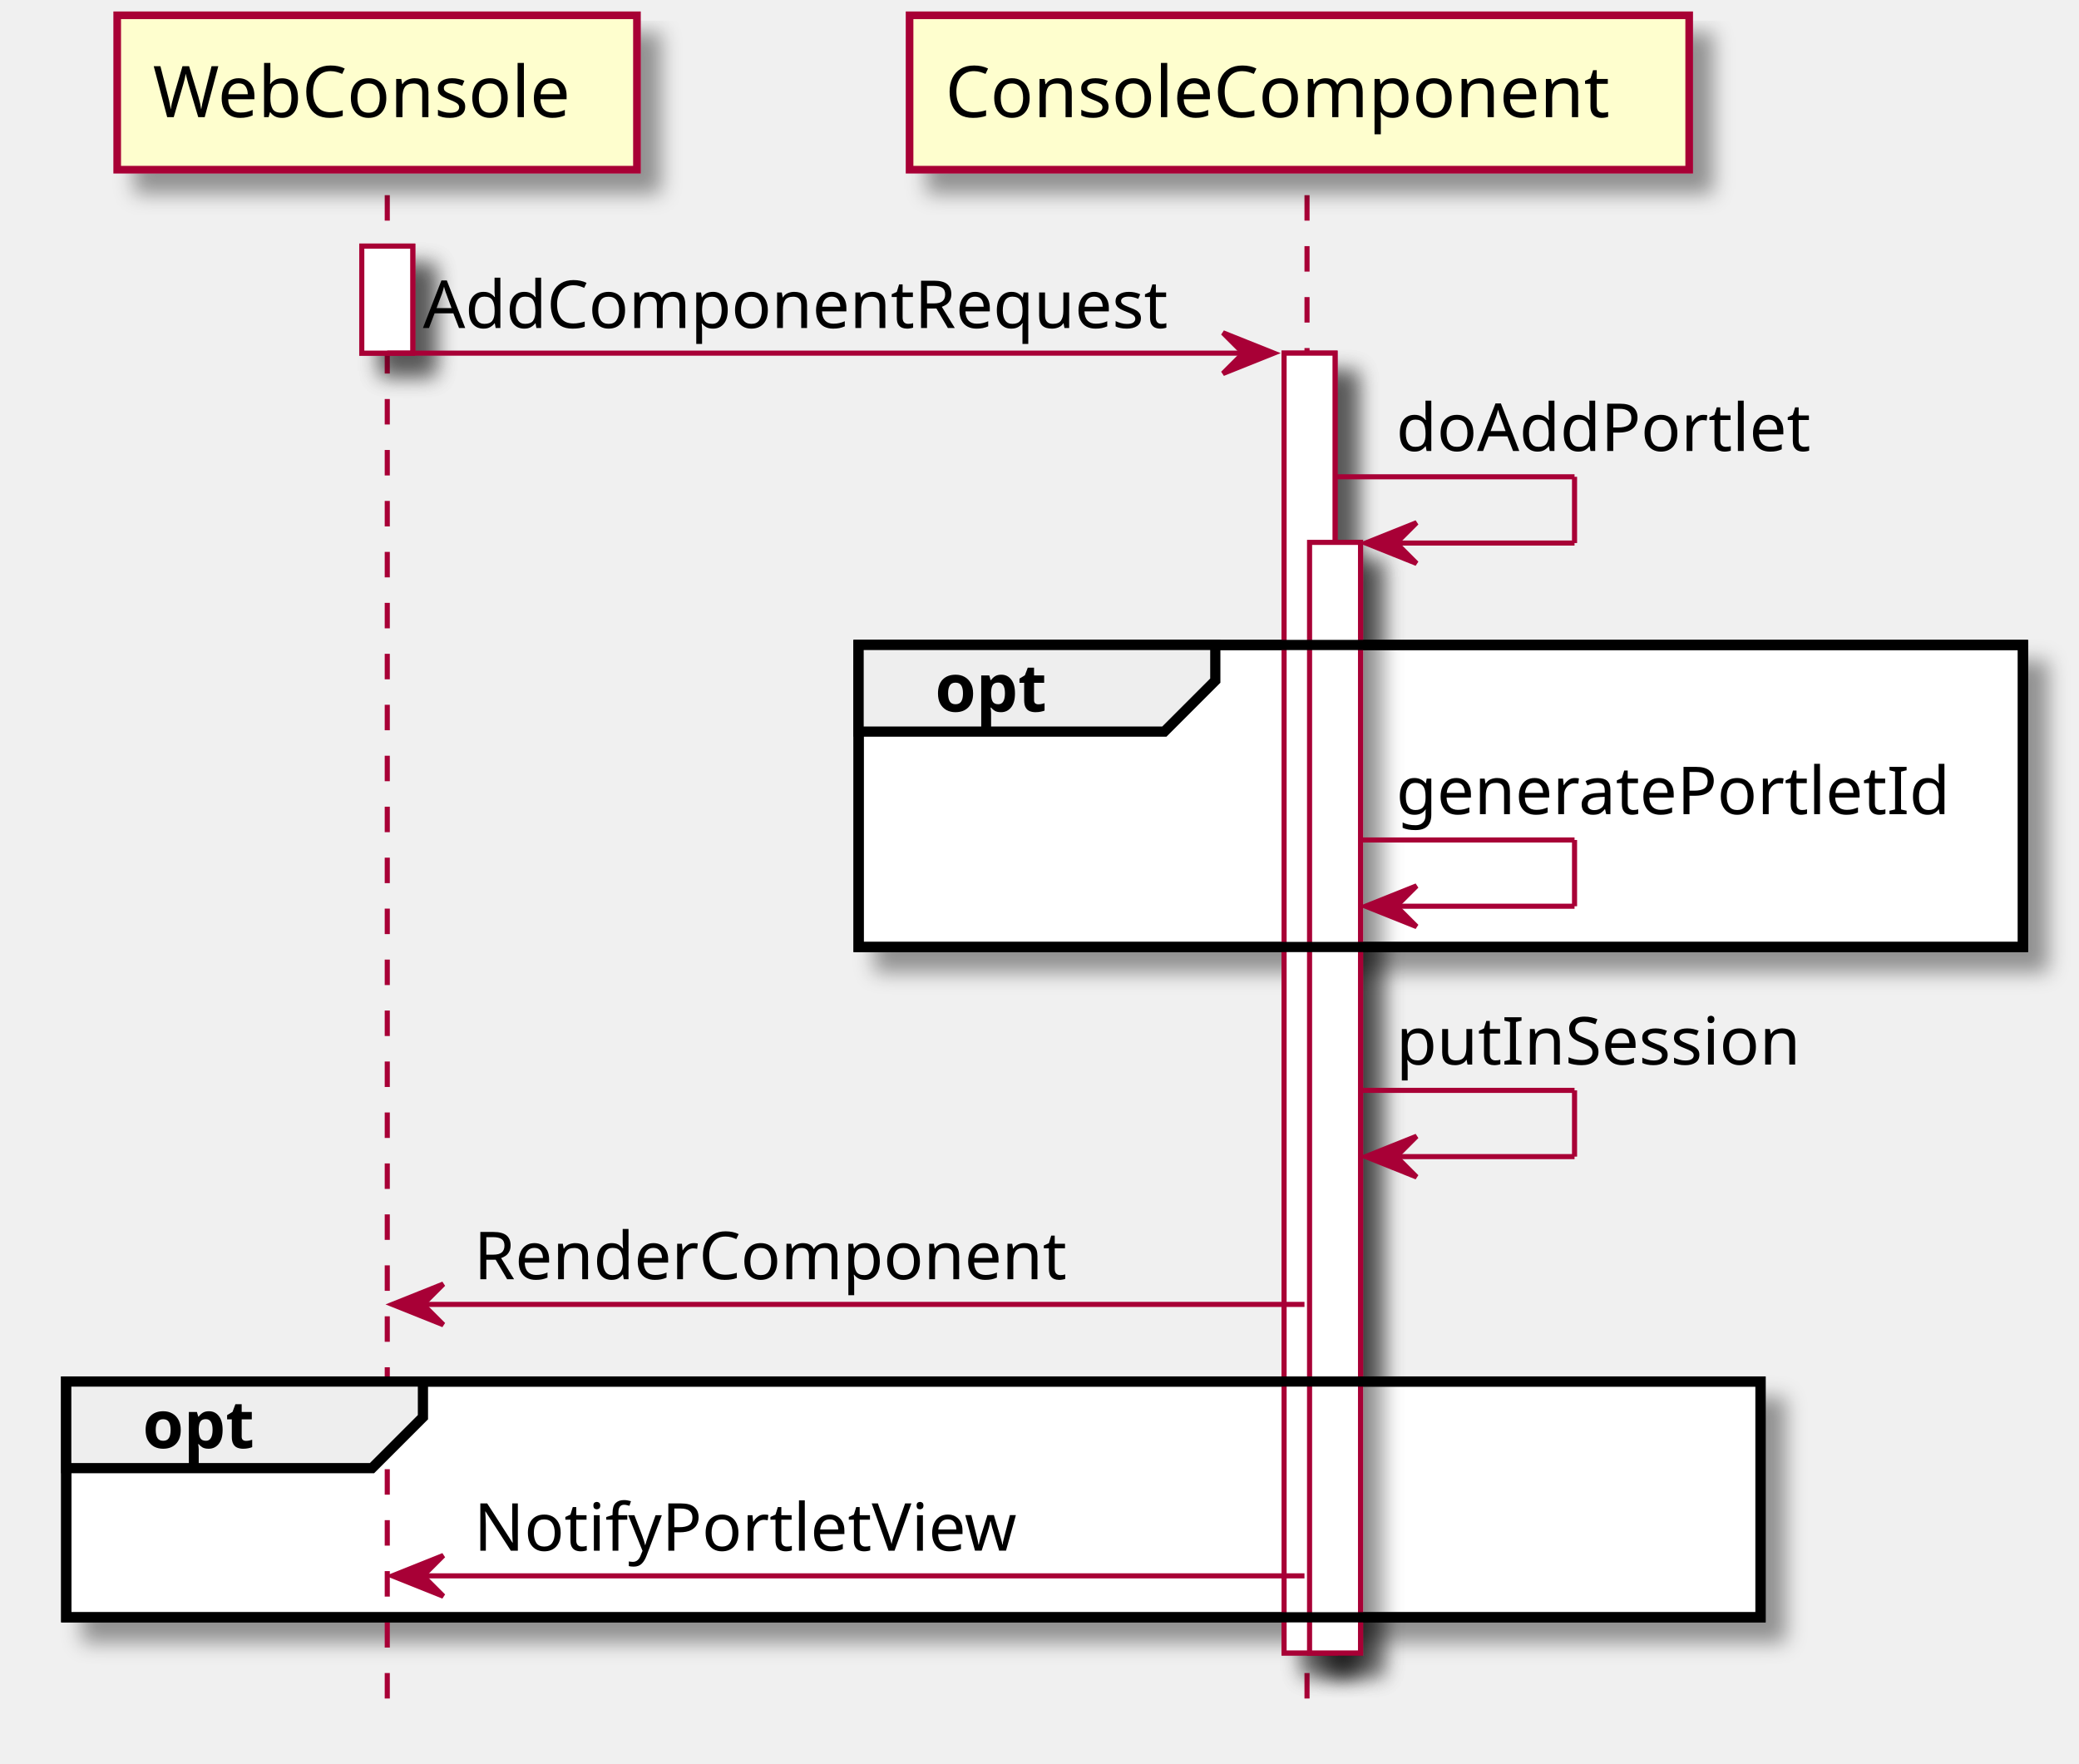
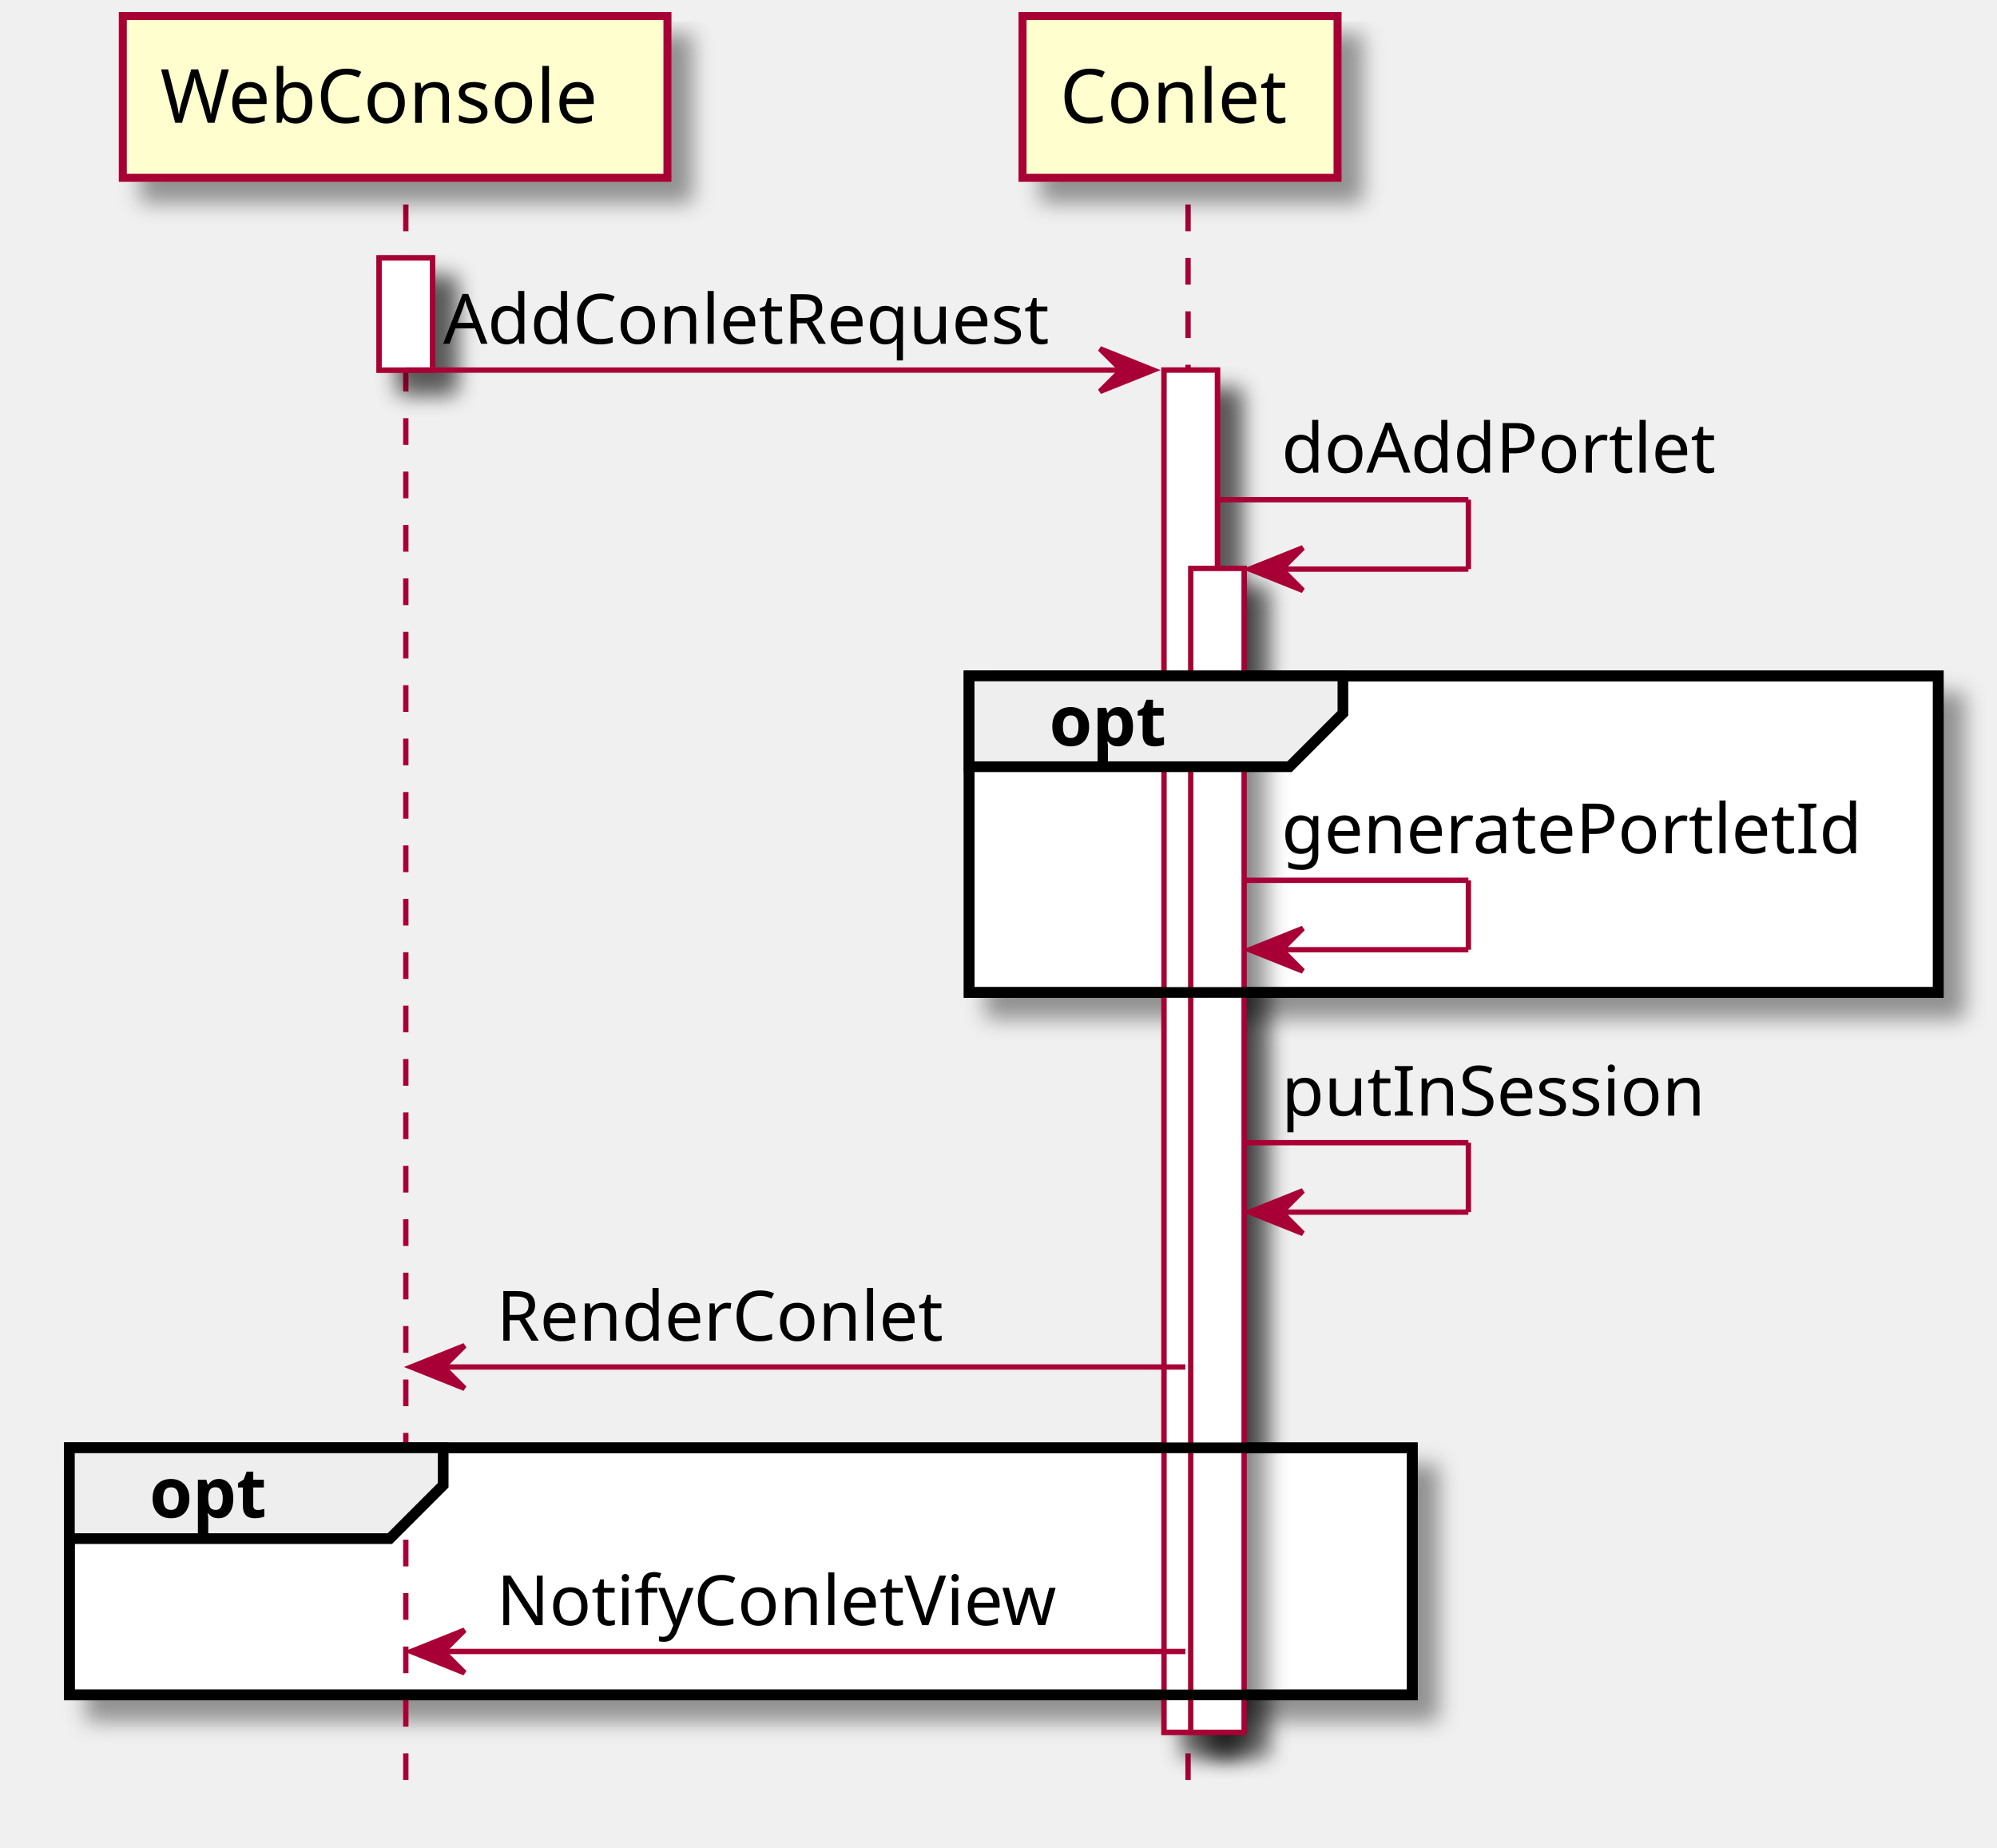
- <svg xmlns="http://www.w3.org/2000/svg" contentScriptType="application/ecmascript" contentStyleType="text/css" height="346px" preserveAspectRatio="none" style="width:408px;height:346px;" version="1.1" viewBox="0 0 408 346" width="408px" zoomAndPan="magnify">
+ <svg xmlns="http://www.w3.org/2000/svg" contentScriptType="application/ecmascript" contentStyleType="text/css" height="346px" preserveAspectRatio="none" style="width:374px;height:346px;" version="1.1" viewBox="0 0 374 346" width="374px" zoomAndPan="magnify">
  <defs>
-     <filter height="300%" id="fpx0ry5la9695" width="300%" x="-1" y="-1">
+     <filter height="300%" id="f8giww87efg2r" width="300%" x="-1" y="-1">
      <feGaussianBlur result="blurOut" stdDeviation="2.0" />
      <feColorMatrix in="blurOut" result="blurOut2" type="matrix" values="0 0 0 0 0 0 0 0 0 0 0 0 0 0 0 0 0 0 .4 0" />
      <feOffset dx="4.0" dy="4.0" in="blurOut2" result="blurOut3" />
      <feBlend in="SourceGraphic" in2="blurOut3" mode="normal" />
    </filter>
  </defs>
  <g>
-     <rect fill="#FFFFFF" filter="url(#fpx0ry5la9695)" height="21" style="stroke: #A80036; stroke-width: 1.0;" width="10" x="71" y="48.297" />
-     <rect fill="#FFFFFF" filter="url(#fpx0ry5la9695)" height="255.062" style="stroke: #A80036; stroke-width: 1.0;" width="10" x="252" y="69.297" />
-     <rect fill="#FFFFFF" filter="url(#fpx0ry5la9695)" height="217.93" style="stroke: #A80036; stroke-width: 1.0;" width="10" x="257" y="106.43" />
-     <rect fill="#FFFFFF" filter="url(#fpx0ry5la9695)" height="59.266" style="stroke: #000000; stroke-width: 2.0;" width="228.5" x="168.5" y="126.562" />
-     <rect fill="#FFFFFF" filter="url(#fpx0ry5la9695)" height="46.266" style="stroke: #000000; stroke-width: 2.0;" width="332.5" x="13" y="271.094" />
+     <rect fill="#FFFFFF" filter="url(#f8giww87efg2r)" height="21" style="stroke: #A80036; stroke-width: 1.0;" width="10" x="71" y="48.297" />
+     <rect fill="#FFFFFF" filter="url(#f8giww87efg2r)" height="255.062" style="stroke: #A80036; stroke-width: 1.0;" width="10" x="218" y="69.297" />
+     <rect fill="#FFFFFF" filter="url(#f8giww87efg2r)" height="217.93" style="stroke: #A80036; stroke-width: 1.0;" width="10" x="223" y="106.43" />
+     <rect fill="#FFFFFF" filter="url(#f8giww87efg2r)" height="59.266" style="stroke: #000000; stroke-width: 2.0;" width="181.5" x="181.5" y="126.562" />
+     <rect fill="#FFFFFF" filter="url(#f8giww87efg2r)" height="46.266" style="stroke: #000000; stroke-width: 2.0;" width="251.5" x="13" y="271.094" />
    <line style="stroke: #A80036; stroke-width: 1.0; stroke-dasharray: 5.0,5.0;" x1="76" x2="76" y1="38.297" y2="334.359" />
-     <line style="stroke: #A80036; stroke-width: 1.0; stroke-dasharray: 5.0,5.0;" x1="256.5" x2="256.5" y1="38.297" y2="334.359" />
-     <rect fill="#FEFECE" filter="url(#fpx0ry5la9695)" height="30.297" style="stroke: #A80036; stroke-width: 1.5;" width="102" x="23" y="3" />
+     <line style="stroke: #A80036; stroke-width: 1.0; stroke-dasharray: 5.0,5.0;" x1="222.5" x2="222.5" y1="38.297" y2="334.359" />
+     <rect fill="#FEFECE" filter="url(#f8giww87efg2r)" height="30.297" style="stroke: #A80036; stroke-width: 1.5;" width="102" x="23" y="3" />
    <text fill="#000000" font-family="sans-serif" font-size="14" lengthAdjust="spacingAndGlyphs" textLength="88" x="30" y="22.995">WebConsole</text>
-     <rect fill="#FEFECE" filter="url(#fpx0ry5la9695)" height="30.297" style="stroke: #A80036; stroke-width: 1.5;" width="153" x="178.5" y="3" />
-     <text fill="#000000" font-family="sans-serif" font-size="14" lengthAdjust="spacingAndGlyphs" textLength="139" x="185.5" y="22.995">ConsoleComponent</text>
-     <rect fill="#FFFFFF" filter="url(#fpx0ry5la9695)" height="21" style="stroke: #A80036; stroke-width: 1.0;" width="10" x="71" y="48.297" />
-     <rect fill="#FFFFFF" filter="url(#fpx0ry5la9695)" height="255.062" style="stroke: #A80036; stroke-width: 1.0;" width="10" x="252" y="69.297" />
-     <rect fill="#FFFFFF" filter="url(#fpx0ry5la9695)" height="217.93" style="stroke: #A80036; stroke-width: 1.0;" width="10" x="257" y="106.43" />
-     <polygon fill="#A80036" points="240,65.297,250,69.297,240,73.297,244,69.297" style="stroke: #A80036; stroke-width: 1.0;" />
-     <line style="stroke: #A80036; stroke-width: 1.0;" x1="76" x2="246" y1="69.297" y2="69.297" />
-     <text fill="#000000" font-family="sans-serif" font-size="13" lengthAdjust="spacingAndGlyphs" textLength="152" x="83" y="64.364">AddComponentRequest</text>
-     <line style="stroke: #A80036; stroke-width: 1.0;" x1="262" x2="309" y1="93.562" y2="93.562" />
-     <line style="stroke: #A80036; stroke-width: 1.0;" x1="309" x2="309" y1="93.562" y2="106.562" />
-     <line style="stroke: #A80036; stroke-width: 1.0;" x1="268" x2="309" y1="106.562" y2="106.562" />
-     <polygon fill="#A80036" points="278,102.562,268,106.562,278,110.562,274,106.562" style="stroke: #A80036; stroke-width: 1.0;" />
-     <text fill="#000000" font-family="sans-serif" font-size="13" lengthAdjust="spacingAndGlyphs" textLength="83" x="274" y="88.497">doAddPortlet</text>
-     <rect fill="none" height="59.266" style="stroke: #000000; stroke-width: 2.0;" width="228.5" x="168.5" y="126.562" />
-     <polygon fill="#EEEEEE" points="168.5,126.562,238.5,126.562,238.5,133.562,228.5,143.562,168.5,143.562,168.5,126.562" style="stroke: #000000; stroke-width: 2.0;" />
-     <text fill="#000000" font-family="sans-serif" font-size="13" font-weight="bold" lengthAdjust="spacingAndGlyphs" textLength="25" x="183.5" y="139.629">opt</text>
-     <line style="stroke: #A80036; stroke-width: 1.0;" x1="267" x2="309" y1="164.828" y2="164.828" />
-     <line style="stroke: #A80036; stroke-width: 1.0;" x1="309" x2="309" y1="164.828" y2="177.828" />
-     <line style="stroke: #A80036; stroke-width: 1.0;" x1="268" x2="309" y1="177.828" y2="177.828" />
-     <polygon fill="#A80036" points="278,173.828,268,177.828,278,181.828,274,177.828" style="stroke: #A80036; stroke-width: 1.0;" />
-     <text fill="#000000" font-family="sans-serif" font-size="13" lengthAdjust="spacingAndGlyphs" textLength="111" x="274" y="159.762">generatePortletId</text>
-     <line style="stroke: #A80036; stroke-width: 1.0;" x1="267" x2="309" y1="213.961" y2="213.961" />
-     <line style="stroke: #A80036; stroke-width: 1.0;" x1="309" x2="309" y1="213.961" y2="226.961" />
-     <line style="stroke: #A80036; stroke-width: 1.0;" x1="268" x2="309" y1="226.961" y2="226.961" />
-     <polygon fill="#A80036" points="278,222.961,268,226.961,278,230.961,274,226.961" style="stroke: #A80036; stroke-width: 1.0;" />
-     <text fill="#000000" font-family="sans-serif" font-size="13" lengthAdjust="spacingAndGlyphs" textLength="82" x="274" y="208.895">putInSession</text>
+     <rect fill="#FEFECE" filter="url(#f8giww87efg2r)" height="30.297" style="stroke: #A80036; stroke-width: 1.5;" width="59" x="191.5" y="3" />
+     <text fill="#000000" font-family="sans-serif" font-size="14" lengthAdjust="spacingAndGlyphs" textLength="45" x="198.5" y="22.995">Conlet</text>
+     <rect fill="#FFFFFF" filter="url(#f8giww87efg2r)" height="21" style="stroke: #A80036; stroke-width: 1.0;" width="10" x="71" y="48.297" />
+     <rect fill="#FFFFFF" filter="url(#f8giww87efg2r)" height="255.062" style="stroke: #A80036; stroke-width: 1.0;" width="10" x="218" y="69.297" />
+     <rect fill="#FFFFFF" filter="url(#f8giww87efg2r)" height="217.93" style="stroke: #A80036; stroke-width: 1.0;" width="10" x="223" y="106.43" />
+     <polygon fill="#A80036" points="206,65.297,216,69.297,206,73.297,210,69.297" style="stroke: #A80036; stroke-width: 1.0;" />
+     <line style="stroke: #A80036; stroke-width: 1.0;" x1="76" x2="212" y1="69.297" y2="69.297" />
+     <text fill="#000000" font-family="sans-serif" font-size="13" lengthAdjust="spacingAndGlyphs" textLength="118" x="83" y="64.364">AddConletRequest</text>
+     <line style="stroke: #A80036; stroke-width: 1.0;" x1="228" x2="275" y1="93.562" y2="93.562" />
+     <line style="stroke: #A80036; stroke-width: 1.0;" x1="275" x2="275" y1="93.562" y2="106.562" />
+     <line style="stroke: #A80036; stroke-width: 1.0;" x1="234" x2="275" y1="106.562" y2="106.562" />
+     <polygon fill="#A80036" points="244,102.562,234,106.562,244,110.562,240,106.562" style="stroke: #A80036; stroke-width: 1.0;" />
+     <text fill="#000000" font-family="sans-serif" font-size="13" lengthAdjust="spacingAndGlyphs" textLength="83" x="240" y="88.497">doAddPortlet</text>
+     <rect fill="none" height="59.266" style="stroke: #000000; stroke-width: 2.0;" width="181.5" x="181.5" y="126.562" />
+     <polygon fill="#EEEEEE" points="181.5,126.562,251.5,126.562,251.5,133.562,241.5,143.562,181.5,143.562,181.5,126.562" style="stroke: #000000; stroke-width: 2.0;" />
+     <text fill="#000000" font-family="sans-serif" font-size="13" font-weight="bold" lengthAdjust="spacingAndGlyphs" textLength="25" x="196.5" y="139.629">opt</text>
+     <line style="stroke: #A80036; stroke-width: 1.0;" x1="233" x2="275" y1="164.828" y2="164.828" />
+     <line style="stroke: #A80036; stroke-width: 1.0;" x1="275" x2="275" y1="164.828" y2="177.828" />
+     <line style="stroke: #A80036; stroke-width: 1.0;" x1="234" x2="275" y1="177.828" y2="177.828" />
+     <polygon fill="#A80036" points="244,173.828,234,177.828,244,181.828,240,177.828" style="stroke: #A80036; stroke-width: 1.0;" />
+     <text fill="#000000" font-family="sans-serif" font-size="13" lengthAdjust="spacingAndGlyphs" textLength="111" x="240" y="159.762">generatePortletId</text>
+     <line style="stroke: #A80036; stroke-width: 1.0;" x1="233" x2="275" y1="213.961" y2="213.961" />
+     <line style="stroke: #A80036; stroke-width: 1.0;" x1="275" x2="275" y1="213.961" y2="226.961" />
+     <line style="stroke: #A80036; stroke-width: 1.0;" x1="234" x2="275" y1="226.961" y2="226.961" />
+     <polygon fill="#A80036" points="244,222.961,234,226.961,244,230.961,240,226.961" style="stroke: #A80036; stroke-width: 1.0;" />
+     <text fill="#000000" font-family="sans-serif" font-size="13" lengthAdjust="spacingAndGlyphs" textLength="82" x="240" y="208.895">putInSession</text>
    <polygon fill="#A80036" points="87,251.961,77,255.961,87,259.961,83,255.961" style="stroke: #A80036; stroke-width: 1.0;" />
-     <line style="stroke: #A80036; stroke-width: 1.0;" x1="81" x2="256" y1="255.961" y2="255.961" />
-     <text fill="#000000" font-family="sans-serif" font-size="13" lengthAdjust="spacingAndGlyphs" textLength="120" x="93" y="251.028">RenderComponent</text>
-     <rect fill="none" height="46.266" style="stroke: #000000; stroke-width: 2.0;" width="332.5" x="13" y="271.094" />
+     <line style="stroke: #A80036; stroke-width: 1.0;" x1="81" x2="222" y1="255.961" y2="255.961" />
+     <text fill="#000000" font-family="sans-serif" font-size="13" lengthAdjust="spacingAndGlyphs" textLength="86" x="93" y="251.028">RenderConlet</text>
+     <rect fill="none" height="46.266" style="stroke: #000000; stroke-width: 2.0;" width="251.5" x="13" y="271.094" />
    <polygon fill="#EEEEEE" points="13,271.094,83,271.094,83,278.094,73,288.094,13,288.094,13,271.094" style="stroke: #000000; stroke-width: 2.0;" />
    <text fill="#000000" font-family="sans-serif" font-size="13" font-weight="bold" lengthAdjust="spacingAndGlyphs" textLength="25" x="28" y="284.161">opt</text>
    <polygon fill="#A80036" points="87,305.227,77,309.227,87,313.227,83,309.227" style="stroke: #A80036; stroke-width: 1.0;" />
-     <line style="stroke: #A80036; stroke-width: 1.0;" x1="81" x2="256" y1="309.227" y2="309.227" />
-     <text fill="#000000" font-family="sans-serif" font-size="13" lengthAdjust="spacingAndGlyphs" textLength="108" x="93" y="304.293">NotifyPortletView</text>
+     <line style="stroke: #A80036; stroke-width: 1.0;" x1="81" x2="222" y1="309.227" y2="309.227" />
+     <text fill="#000000" font-family="sans-serif" font-size="13" lengthAdjust="spacingAndGlyphs" textLength="107" x="93" y="304.293">NotifyConletView</text>
  </g>
</svg>
